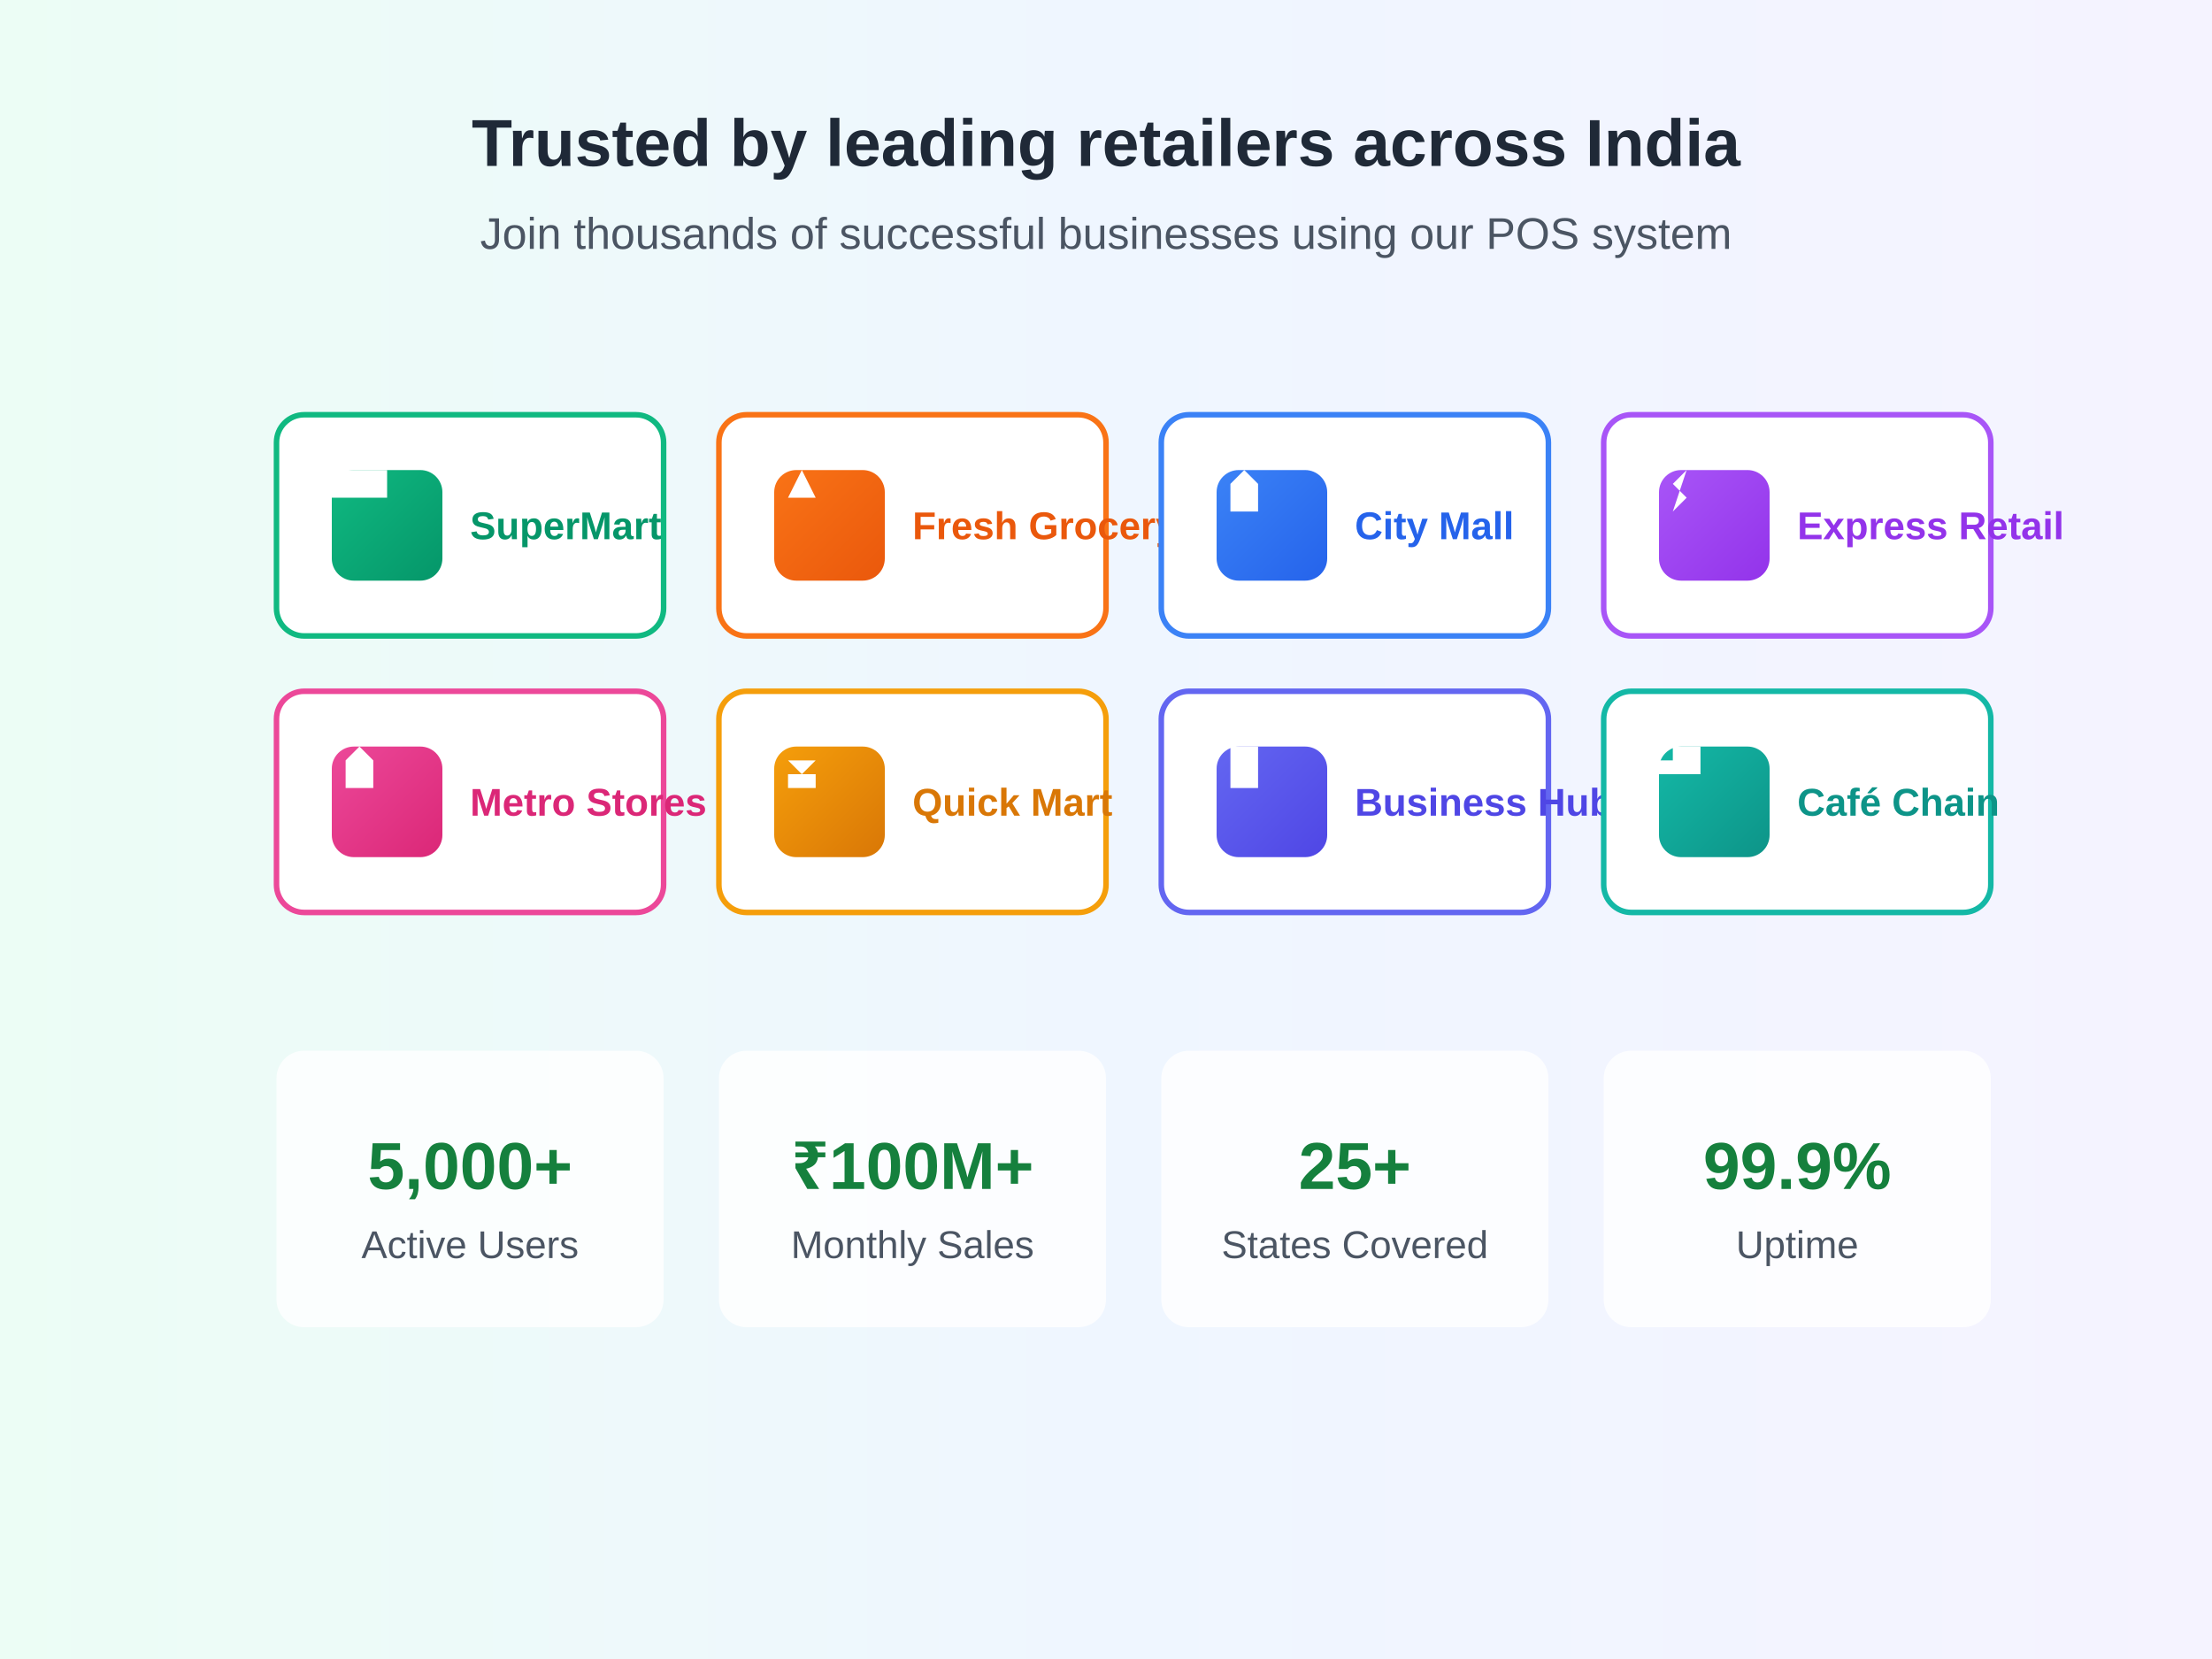
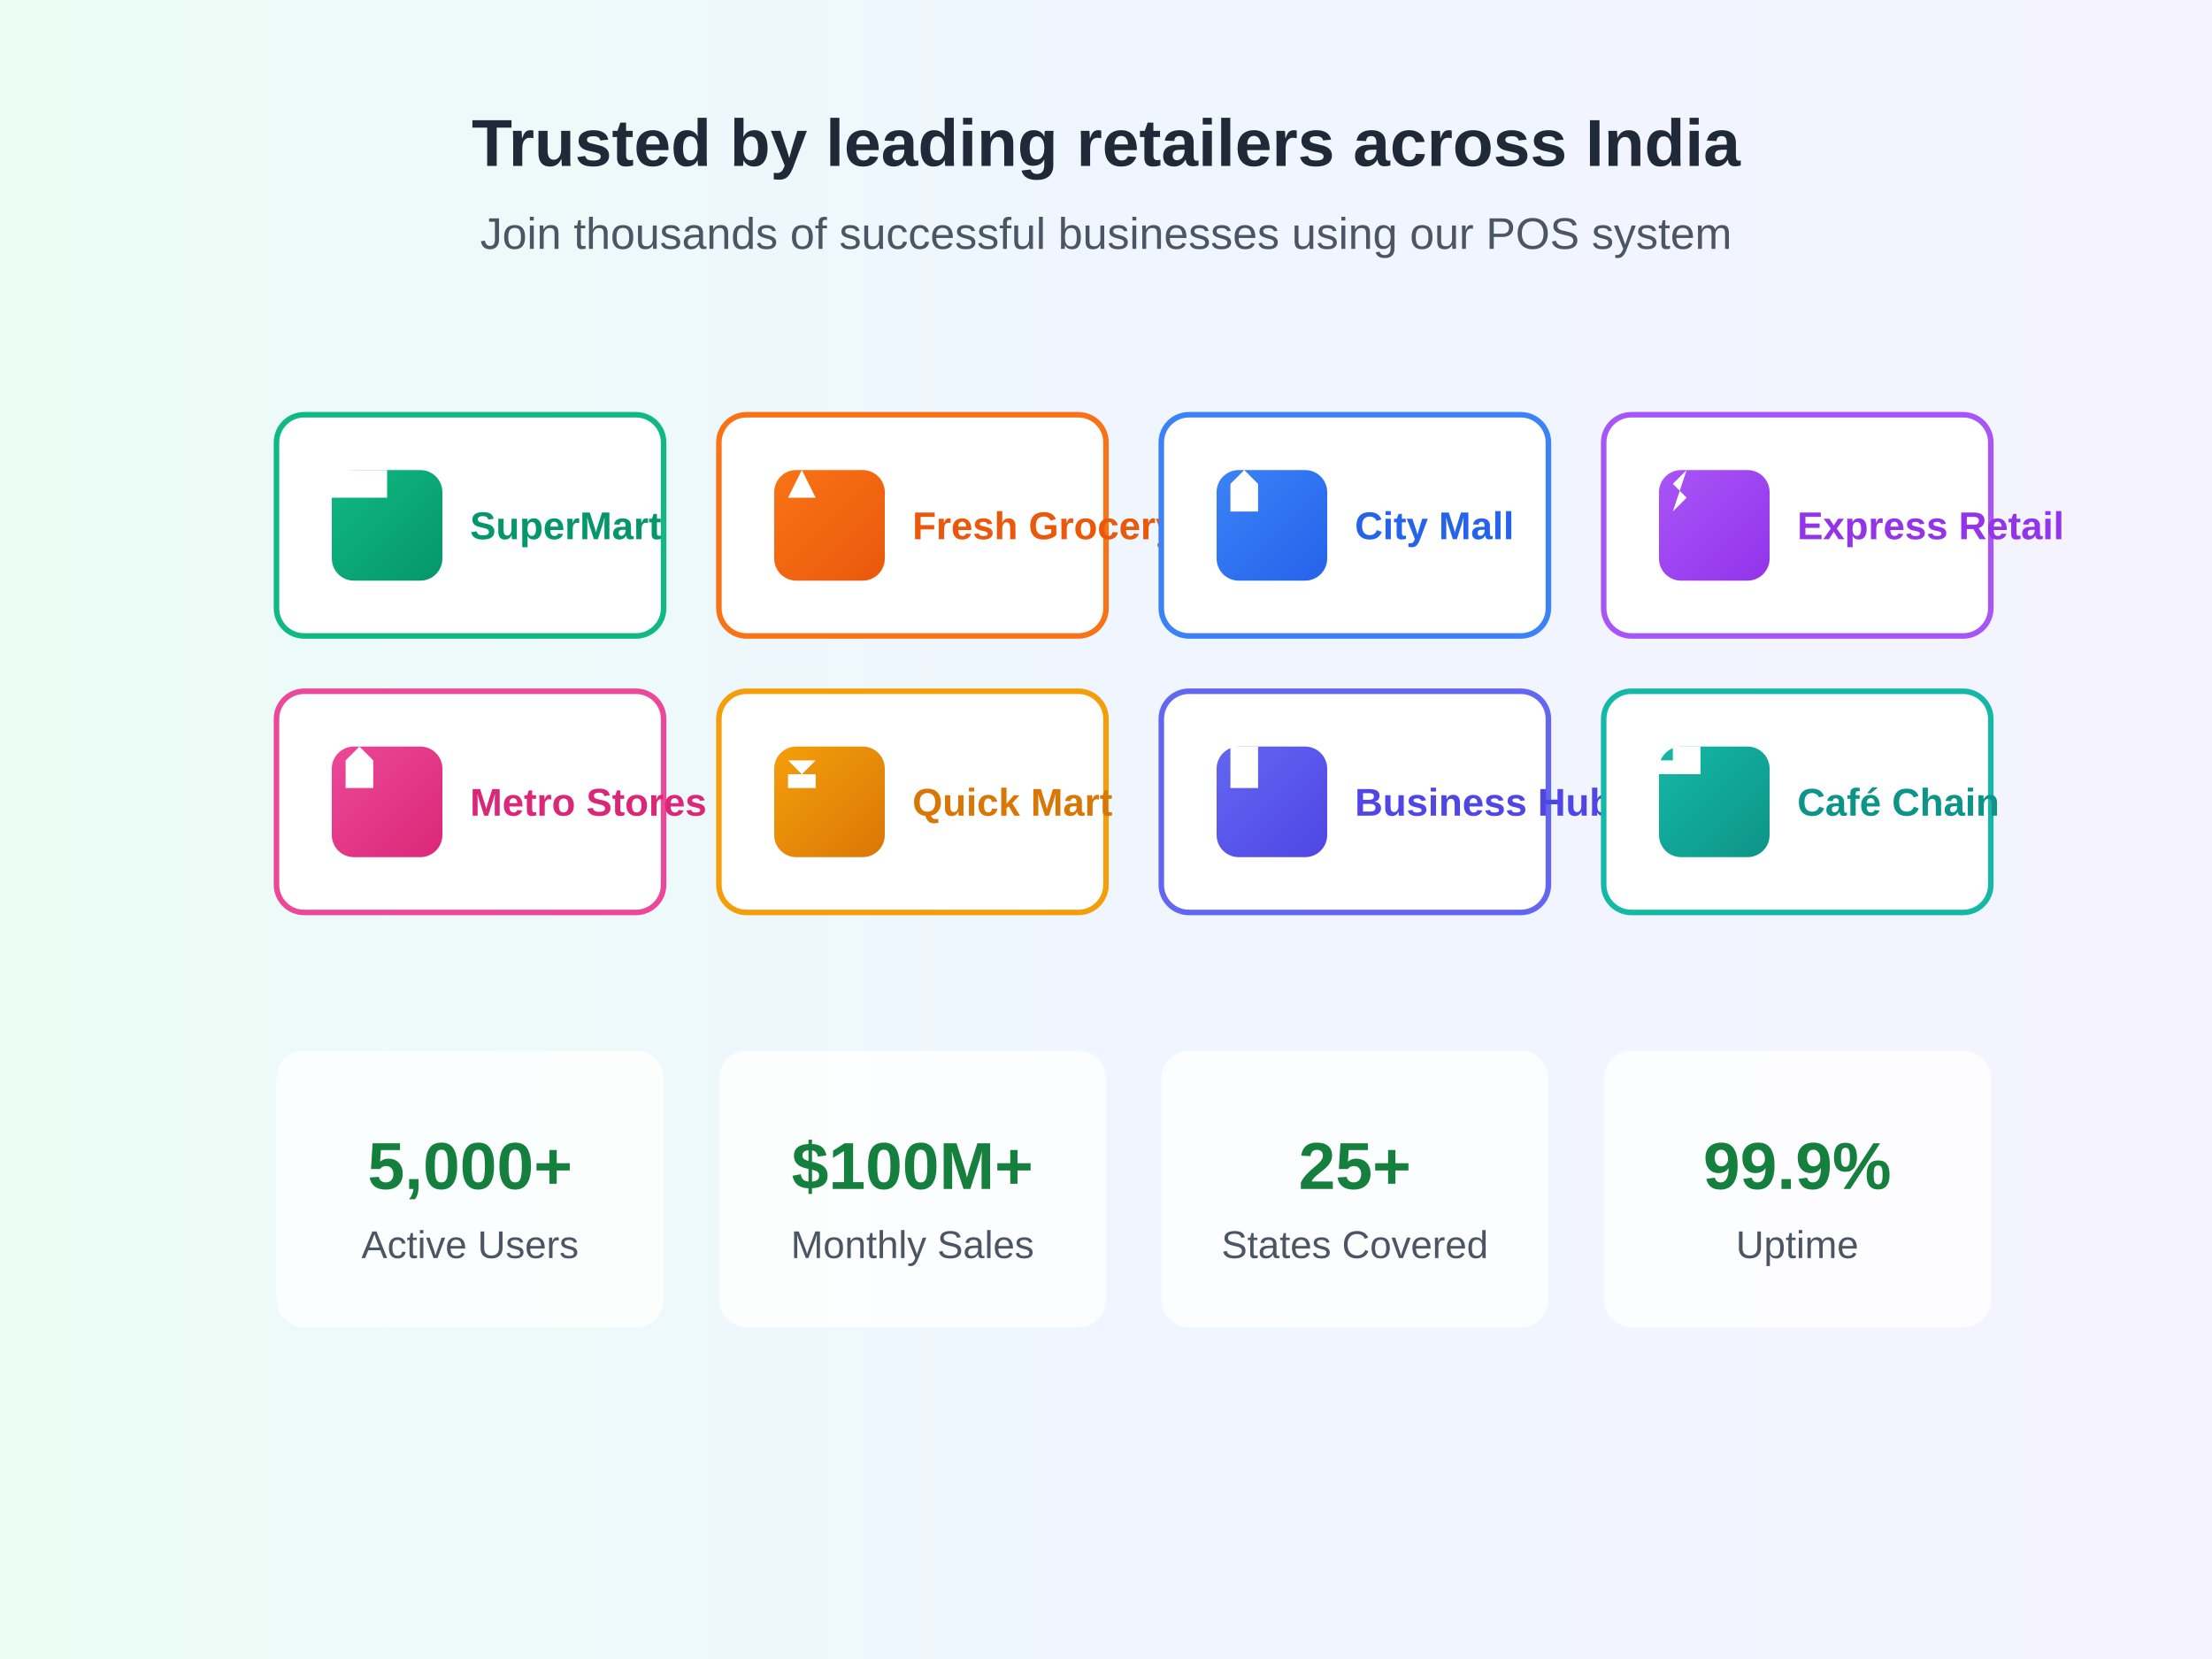
<svg xmlns="http://www.w3.org/2000/svg" width="800" height="600" viewBox="0 0 800 600">
  <defs>
    <linearGradient id="bg-gradient" x1="0%" y1="0%" x2="100%" y2="0%">
      <stop offset="0%" stop-color="#ecfdf5" />
      <stop offset="50%" stop-color="#eff6ff" />
      <stop offset="100%" stop-color="#f5f3ff" />
    </linearGradient>
  </defs>
  <rect width="800" height="600" fill="url(#bg-gradient)" />
  <text x="400" y="60" font-family="Arial" font-size="24" font-weight="bold" text-anchor="middle" fill="#1f2937">Trusted by leading retailers across India</text>
  <text x="400" y="90" font-family="Arial" font-size="16" text-anchor="middle" fill="#4b5563">Join thousands of successful businesses using our POS system</text>
  <g transform="translate(100, 150)">
    <rect width="140" height="80" rx="10" fill="white" stroke="#10b981" stroke-width="2" />
    <rect x="20" y="20" width="40" height="40" rx="8" fill="url(#emerald-gradient)" />
    <text x="70" y="45" font-family="Arial" font-size="14" font-weight="bold" fill="#059669">SuperMart</text>
  </g>
  <g transform="translate(260, 150)">
    <rect width="140" height="80" rx="10" fill="white" stroke="#f97316" stroke-width="2" />
    <rect x="20" y="20" width="40" height="40" rx="8" fill="url(#orange-gradient)" />
    <text x="70" y="45" font-family="Arial" font-size="14" font-weight="bold" fill="#ea580c">Fresh Grocery</text>
  </g>
  <g transform="translate(420, 150)">
    <rect width="140" height="80" rx="10" fill="white" stroke="#3b82f6" stroke-width="2" />
    <rect x="20" y="20" width="40" height="40" rx="8" fill="url(#blue-gradient)" />
    <text x="70" y="45" font-family="Arial" font-size="14" font-weight="bold" fill="#2563eb">City Mall</text>
  </g>
  <g transform="translate(580, 150)">
    <rect width="140" height="80" rx="10" fill="white" stroke="#a855f7" stroke-width="2" />
    <rect x="20" y="20" width="40" height="40" rx="8" fill="url(#purple-gradient)" />
    <text x="70" y="45" font-family="Arial" font-size="14" font-weight="bold" fill="#9333ea">Express Retail</text>
  </g>
  <g transform="translate(100, 250)">
    <rect width="140" height="80" rx="10" fill="white" stroke="#ec4899" stroke-width="2" />
    <rect x="20" y="20" width="40" height="40" rx="8" fill="url(#pink-gradient)" />
    <text x="70" y="45" font-family="Arial" font-size="14" font-weight="bold" fill="#db2777">Metro Stores</text>
  </g>
  <g transform="translate(260, 250)">
    <rect width="140" height="80" rx="10" fill="white" stroke="#f59e0b" stroke-width="2" />
    <rect x="20" y="20" width="40" height="40" rx="8" fill="url(#amber-gradient)" />
    <text x="70" y="45" font-family="Arial" font-size="14" font-weight="bold" fill="#d97706">Quick Mart</text>
  </g>
  <g transform="translate(420, 250)">
    <rect width="140" height="80" rx="10" fill="white" stroke="#6366f1" stroke-width="2" />
    <rect x="20" y="20" width="40" height="40" rx="8" fill="url(#indigo-gradient)" />
    <text x="70" y="45" font-family="Arial" font-size="14" font-weight="bold" fill="#4f46e5">Business Hub</text>
  </g>
  <g transform="translate(580, 250)">
    <rect width="140" height="80" rx="10" fill="white" stroke="#14b8a6" stroke-width="2" />
    <rect x="20" y="20" width="40" height="40" rx="8" fill="url(#teal-gradient)" />
    <text x="70" y="45" font-family="Arial" font-size="14" font-weight="bold" fill="#0d9488">Café Chain</text>
  </g>
  <g transform="translate(100, 380)">
    <rect width="140" height="100" rx="10" fill="white" fill-opacity="0.8" />
    <text x="70" y="50" font-family="Arial" font-size="24" font-weight="bold" text-anchor="middle" fill="#15803d">5,000+</text>
    <text x="70" y="75" font-family="Arial" font-size="14" text-anchor="middle" fill="#4b5563">Active Users</text>
  </g>
  <g transform="translate(260, 380)">
    <rect width="140" height="100" rx="10" fill="white" fill-opacity="0.8" />
-     <text x="70" y="50" font-family="Arial" font-size="24" font-weight="bold" text-anchor="middle" fill="#15803d">₹100M+</text>
+     <text x="70" y="50" font-family="Arial" font-size="24" font-weight="bold" text-anchor="middle" fill="#15803d">$100M+</text>
    <text x="70" y="75" font-family="Arial" font-size="14" text-anchor="middle" fill="#4b5563">Monthly Sales</text>
  </g>
  <g transform="translate(420, 380)">
    <rect width="140" height="100" rx="10" fill="white" fill-opacity="0.8" />
    <text x="70" y="50" font-family="Arial" font-size="24" font-weight="bold" text-anchor="middle" fill="#15803d">25+</text>
    <text x="70" y="75" font-family="Arial" font-size="14" text-anchor="middle" fill="#4b5563">States Covered</text>
  </g>
  <g transform="translate(580, 380)">
    <rect width="140" height="100" rx="10" fill="white" fill-opacity="0.8" />
    <text x="70" y="50" font-family="Arial" font-size="24" font-weight="bold" text-anchor="middle" fill="#15803d">99.9%</text>
    <text x="70" y="75" font-family="Arial" font-size="14" text-anchor="middle" fill="#4b5563">Uptime</text>
  </g>
  <defs>
    <linearGradient id="emerald-gradient" x1="0%" y1="0%" x2="100%" y2="100%">
      <stop offset="0%" stop-color="#10b981" />
      <stop offset="100%" stop-color="#059669" />
    </linearGradient>
    <linearGradient id="orange-gradient" x1="0%" y1="0%" x2="100%" y2="100%">
      <stop offset="0%" stop-color="#f97316" />
      <stop offset="100%" stop-color="#ea580c" />
    </linearGradient>
    <linearGradient id="blue-gradient" x1="0%" y1="0%" x2="100%" y2="100%">
      <stop offset="0%" stop-color="#3b82f6" />
      <stop offset="100%" stop-color="#2563eb" />
    </linearGradient>
    <linearGradient id="purple-gradient" x1="0%" y1="0%" x2="100%" y2="100%">
      <stop offset="0%" stop-color="#a855f7" />
      <stop offset="100%" stop-color="#9333ea" />
    </linearGradient>
    <linearGradient id="pink-gradient" x1="0%" y1="0%" x2="100%" y2="100%">
      <stop offset="0%" stop-color="#ec4899" />
      <stop offset="100%" stop-color="#db2777" />
    </linearGradient>
    <linearGradient id="amber-gradient" x1="0%" y1="0%" x2="100%" y2="100%">
      <stop offset="0%" stop-color="#f59e0b" />
      <stop offset="100%" stop-color="#d97706" />
    </linearGradient>
    <linearGradient id="indigo-gradient" x1="0%" y1="0%" x2="100%" y2="100%">
      <stop offset="0%" stop-color="#6366f1" />
      <stop offset="100%" stop-color="#4f46e5" />
    </linearGradient>
    <linearGradient id="teal-gradient" x1="0%" y1="0%" x2="100%" y2="100%">
      <stop offset="0%" stop-color="#14b8a6" />
      <stop offset="100%" stop-color="#0d9488" />
    </linearGradient>
  </defs>
  <path d="M130 170 L130 180 L140 180 L140 170 Z M120 170 L120 180 L130 180 L130 170 Z" fill="white" />
  <path d="M290 170 L285 180 L295 180 Z" fill="white" />
  <path d="M450 170 L445 175 L455 175 L450 170 Z M445 175 L445 185 L455 185 L455 175 Z" fill="white" />
  <path d="M610 170 L605 175 L610 180 L605 185 Z" fill="white" />
  <path d="M130 270 L125 275 L135 275 L130 270 Z M125 275 L125 285 L135 285 L135 275 Z" fill="white" />
  <path d="M285 275 L295 275 L290 280 L285 275 Z M285 280 L295 280 L295 285 L285 285 Z" fill="white" />
  <path d="M445 270 L455 270 L455 285 L445 285 Z" fill="white" />
  <path d="M605 270 L615 270 L615 280 L605 280 Z M605 275 L600 275 L600 280 L605 280 Z" fill="white" />
</svg>
